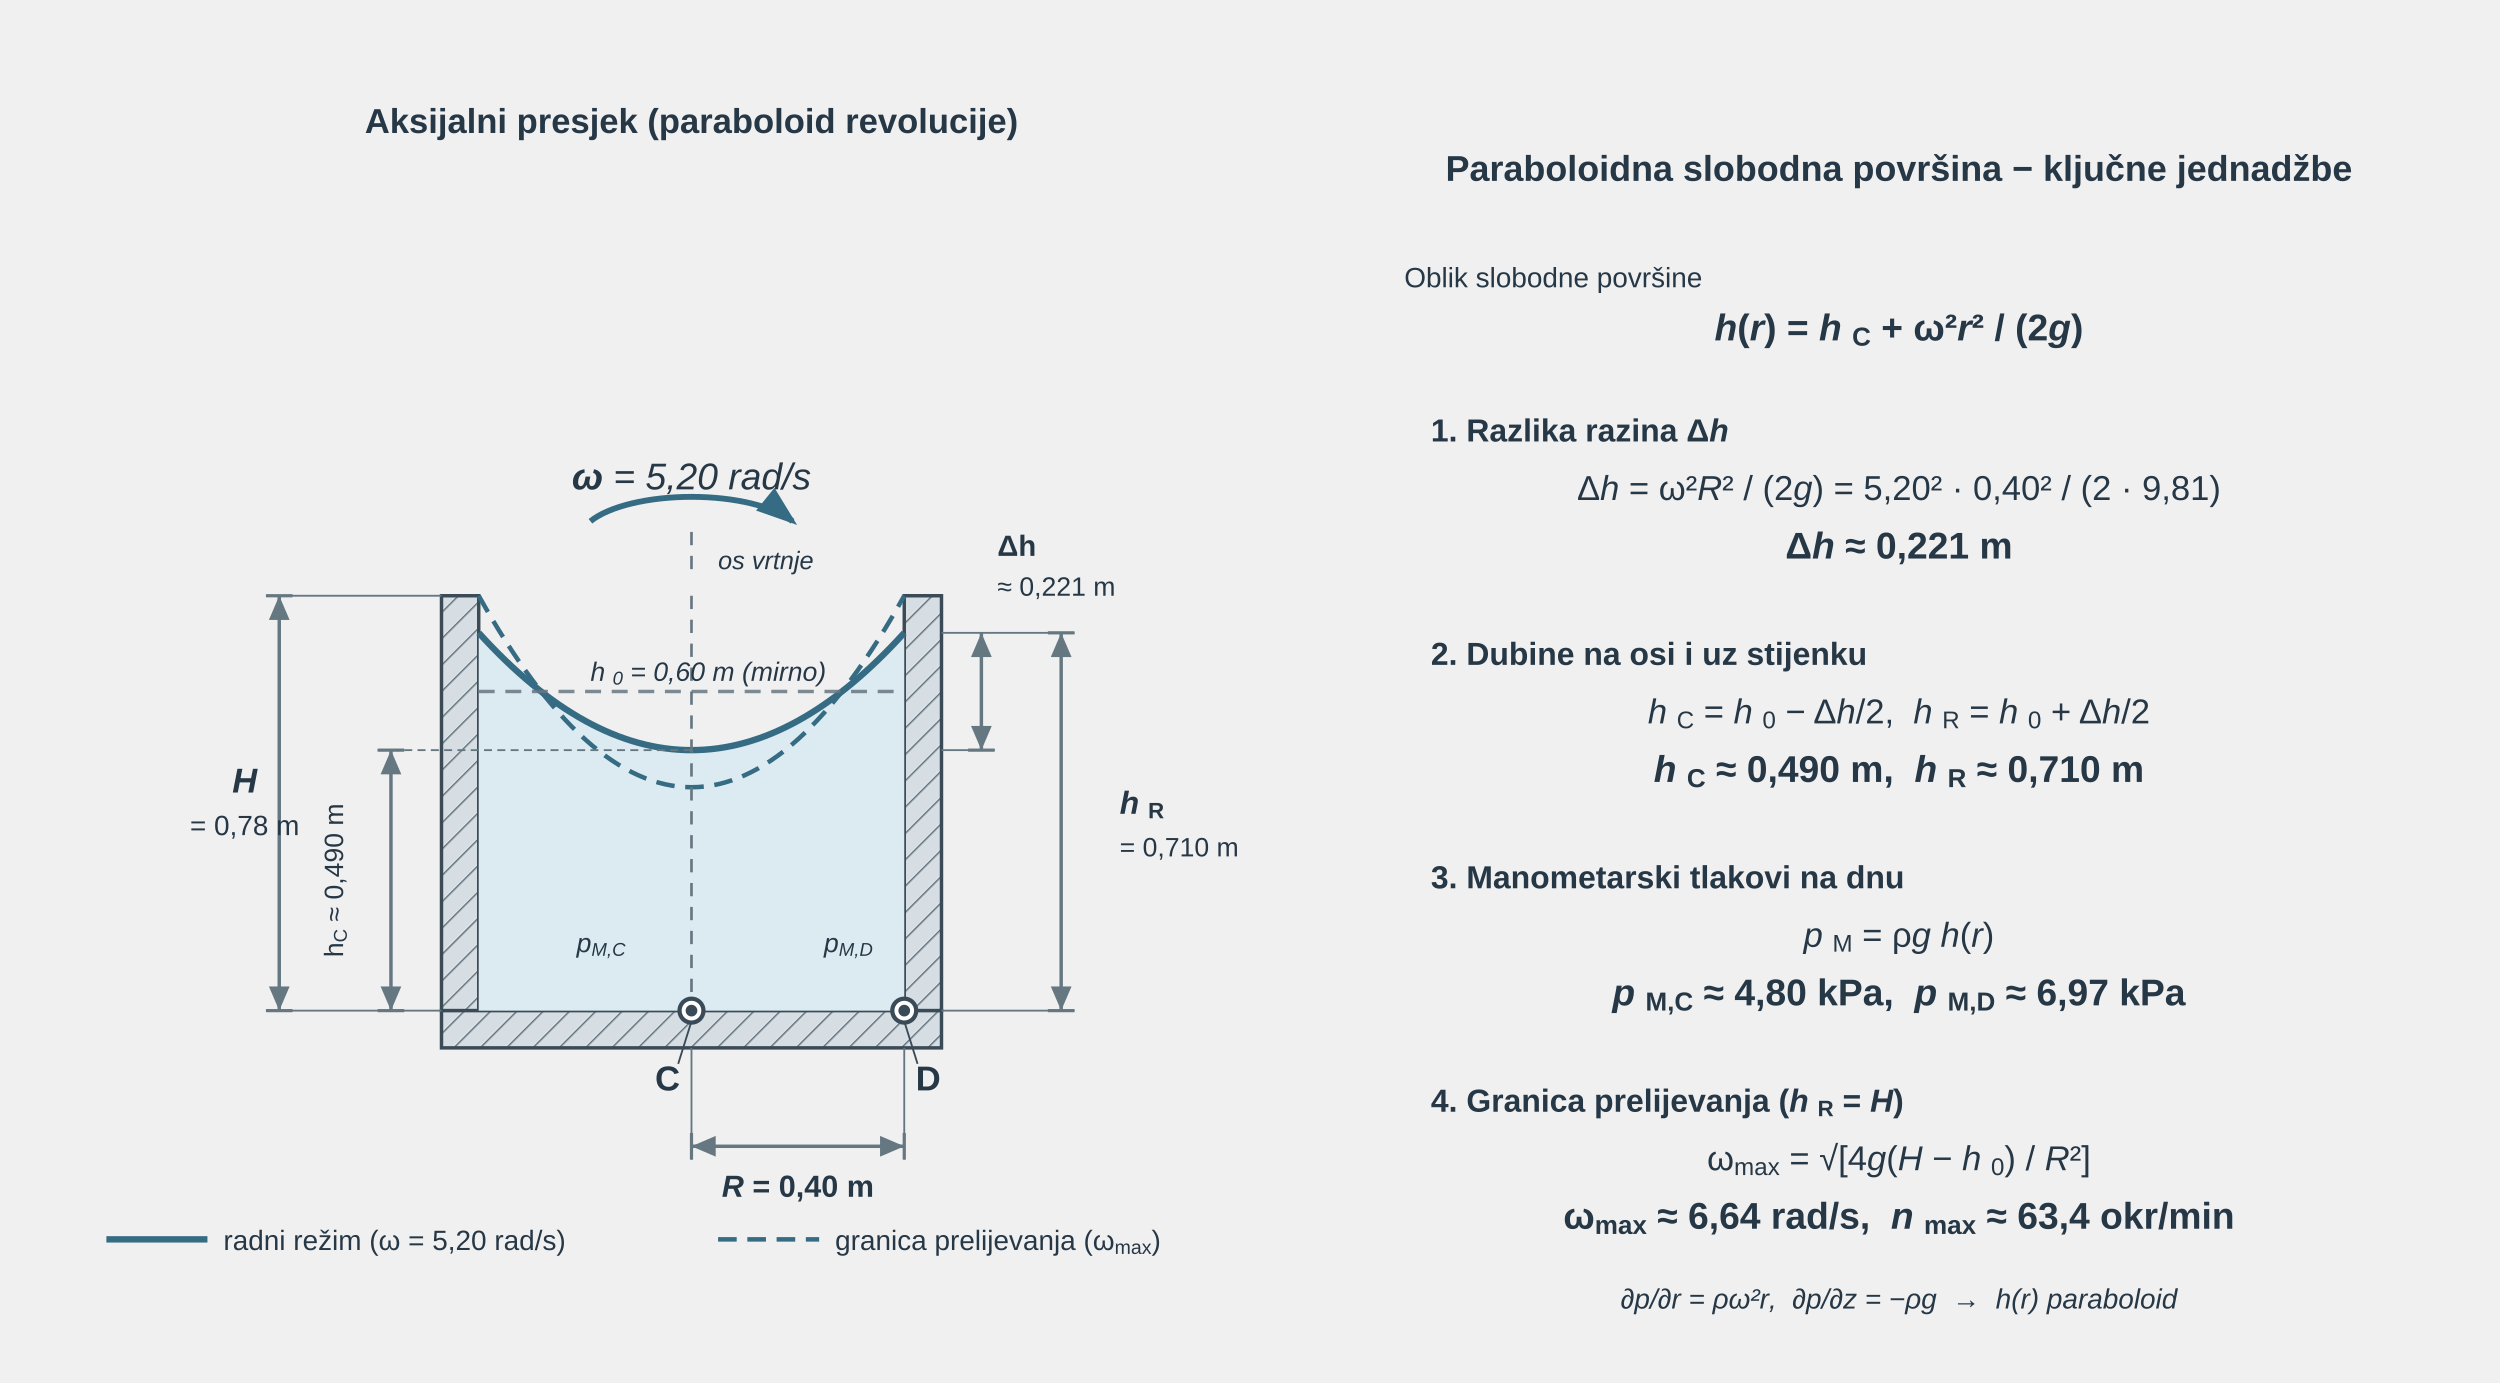
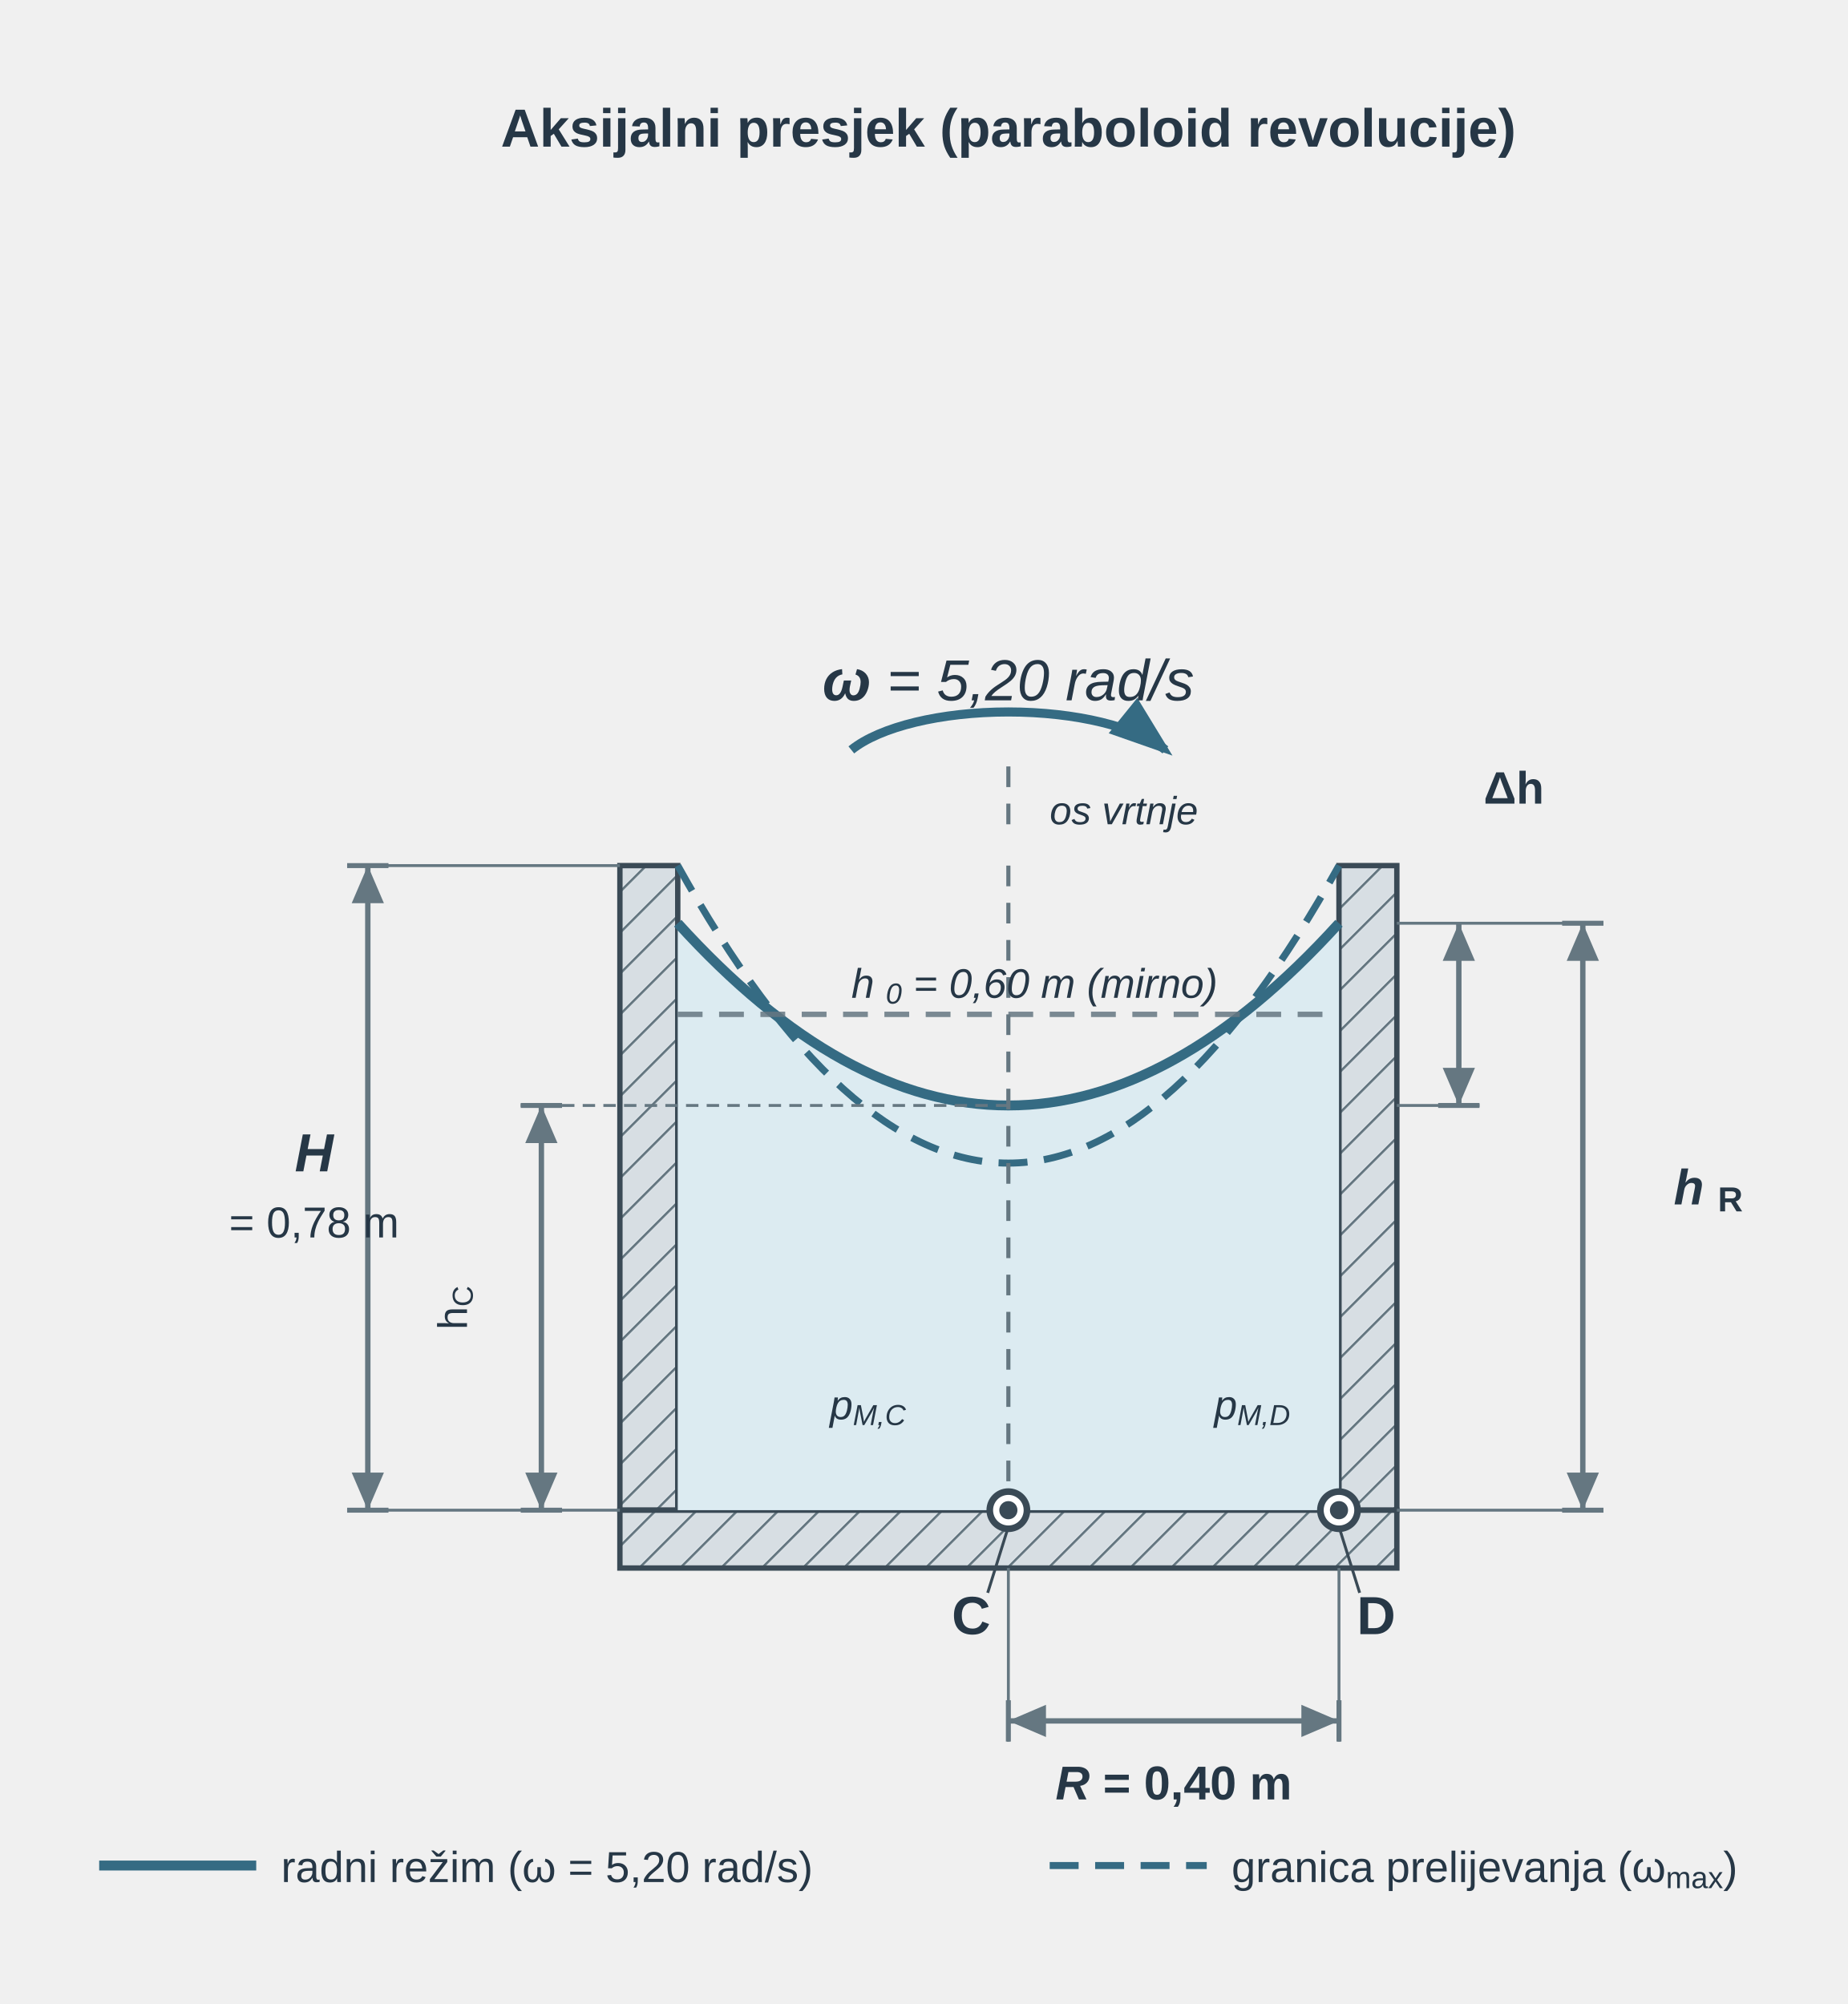
- <svg xmlns="http://www.w3.org/2000/svg" viewBox="0 0 940 520" role="img" aria-labelledby="u04c1rsp_title u04c1rsp_desc" preserveAspectRatio="xMidYMid meet" style="display:block;width:100%;max-width:900px;height:auto;">
+ <svg xmlns="http://www.w3.org/2000/svg" viewBox="0 0 447 485" role="img" aria-labelledby="u04c1rsp_title u04c1rsp_desc" preserveAspectRatio="xMidYMid meet" style="display:block;width:100%;max-width:447px;height:auto;">
  <defs>
    <pattern id="u04c1rsp_hatch" width="7" height="7" patternUnits="userSpaceOnUse" patternTransform="rotate(45)">
      <rect width="7" height="7" fill="#d7dee3" />
      <line x1="0" y1="0" x2="0" y2="7" stroke="#657781" stroke-width="1.1" />
    </pattern>
    <marker id="u04c1rsp_dim" markerWidth="7" markerHeight="6" refX="7" refY="3" orient="auto">
      <path d="M0,0 L0,6 L7,3 z" fill="#657781" />
    </marker>
    <marker id="u04c1rsp_dimL" markerWidth="7" markerHeight="6" refX="7" refY="3" orient="auto-start-reverse">
      <path d="M0,0 L0,6 L7,3 z" fill="#657781" />
    </marker>
    <marker id="u04c1rsp_pr" markerWidth="6" markerHeight="4" refX="5" refY="2" orient="auto">
      <path d="M0,0 L0,4 L6,2 z" fill="#356b83" />
    </marker>
    <marker id="u04c1rsp_om" markerWidth="7" markerHeight="5" refX="6" refY="2.5" orient="auto">
      <path d="M0,0 L0,5 L7,2.5 z" fill="#356b83" />
    </marker>
    <marker id="u04c1rsp_omL" markerWidth="7" markerHeight="5" refX="1" refY="2.5" orient="auto-start-reverse">
      <path d="M0,0 L0,5 L7,2.5 z" fill="#356b83" />
    </marker>
  </defs>
-   <rect x="166" y="224" width="14" height="156" fill="url(#u04c1rsp_hatch)" stroke="#3a4a56" stroke-width="1.3" />
-   <rect x="340" y="224" width="14" height="156" fill="url(#u04c1rsp_hatch)" stroke="#3a4a56" stroke-width="1.3" />
-   <rect x="166" y="380" width="188" height="14" fill="url(#u04c1rsp_hatch)" stroke="#3a4a56" stroke-width="1.3" />
-   <path d="M180 237.949 Q260.0 326.153 340 237.949 L340 380 H180 Z" fill="#dcebf1" />
-   <path d="M180 237.949 Q260.0 326.153 340 237.949" fill="none" stroke="#356b83" stroke-width="2.4" />
-   <path d="M180,224 Q260,368 340,224" fill="none" stroke="#356b83" stroke-width="1.7" stroke-dasharray="7,4" />
-   <line x1="260" y1="200" x2="260" y2="218" stroke="#657781" stroke-width="1" stroke-dasharray="5,4" />
-   <line x1="260" y1="224" x2="260" y2="380" stroke="#657781" stroke-width="1" stroke-dasharray="5,4" />
-   <path d="M222,196 A42,16 0 0 1 298,196" fill="none" stroke="#356b83" stroke-width="2.2" marker-end="url(#u04c1rsp_om)" />
-   <circle cx="260" cy="380" r="4.5" fill="#ffffff" stroke="#3a4a56" stroke-width="1.6" />
-   <circle cx="260" cy="380" r="2.2" fill="#3a4a56" />
-   <circle cx="340" cy="380" r="4.5" fill="#ffffff" stroke="#3a4a56" stroke-width="1.6" />
-   <circle cx="340" cy="380" r="2.2" fill="#3a4a56" />
-   <line x1="260" y1="384" x2="255" y2="400" stroke="#3a4a56" stroke-width="0.7" />
-   <line x1="340" y1="384" x2="345" y2="400" stroke="#3a4a56" stroke-width="0.7" />
-   <line x1="354" y1="282.051" x2="374" y2="282.051" stroke="#657781" stroke-width="0.7" />
-   <line x1="369" y1="237.949" x2="369" y2="282.051" stroke="#657781" stroke-width="1.3" marker-start="url(#u04c1rsp_dimL)" marker-end="url(#u04c1rsp_dim)" />
-   <line x1="364" y1="282.051" x2="374" y2="282.051" stroke="#657781" stroke-width="1.2" />
-   <line x1="40" y1="466" x2="78" y2="466" stroke="#356b83" stroke-width="2.4" />
-   <line x1="270" y1="466" x2="308" y2="466" stroke="#356b83" stroke-width="1.7" stroke-dasharray="7,4" />
-   <line x1="180" y1="260" x2="340" y2="260" stroke="#657781" stroke-width="1.3" stroke-dasharray="6,4" opacity="0.85" />
-   <line x1="166" y1="224" x2="100" y2="224" stroke="#657781" stroke-width="0.7" />
-   <line x1="166" y1="380" x2="100" y2="380" stroke="#657781" stroke-width="0.7" />
-   <line x1="105" y1="224" x2="105" y2="380" stroke="#657781" stroke-width="1.3" marker-start="url(#u04c1rsp_dimL)" marker-end="url(#u04c1rsp_dim)" />
-   <line x1="100" y1="224" x2="110" y2="224" stroke="#657781" stroke-width="1.2" />
-   <line x1="100" y1="380" x2="110" y2="380" stroke="#657781" stroke-width="1.2" />
-   <line x1="260" y1="282.051" x2="142" y2="282.051" stroke="#657781" stroke-width="0.7" stroke-dasharray="3,2" />
-   <line x1="147" y1="282.051" x2="147" y2="380" stroke="#657781" stroke-width="1.3" marker-start="url(#u04c1rsp_dimL)" marker-end="url(#u04c1rsp_dim)" />
-   <line x1="142" y1="282.051" x2="152" y2="282.051" stroke="#657781" stroke-width="1.2" />
-   <line x1="142" y1="380" x2="152" y2="380" stroke="#657781" stroke-width="1.2" />
-   <line x1="354" y1="237.949" x2="404" y2="237.949" stroke="#657781" stroke-width="0.7" />
-   <line x1="354" y1="380" x2="404" y2="380" stroke="#657781" stroke-width="0.7" />
-   <line x1="399" y1="237.949" x2="399" y2="380" stroke="#657781" stroke-width="1.3" marker-start="url(#u04c1rsp_dimL)" marker-end="url(#u04c1rsp_dim)" />
-   <line x1="394" y1="237.949" x2="404" y2="237.949" stroke="#657781" stroke-width="1.2" />
-   <line x1="394" y1="380" x2="404" y2="380" stroke="#657781" stroke-width="1.2" />
-   <line x1="260" y1="394" x2="260" y2="436" stroke="#657781" stroke-width="0.7" />
-   <line x1="340" y1="394" x2="340" y2="436" stroke="#657781" stroke-width="0.7" />
-   <line x1="260" y1="431" x2="340" y2="431" stroke="#657781" stroke-width="1.3" marker-start="url(#u04c1rsp_dimL)" marker-end="url(#u04c1rsp_dim)" />
-   <line x1="260" y1="426" x2="260" y2="436" stroke="#657781" stroke-width="1.2" />
-   <line x1="340" y1="426" x2="340" y2="436" stroke="#657781" stroke-width="1.2" />
-   <text x="260" y="50" font-family="Arial, Liberation Sans, sans-serif" font-size="13" font-weight="700" text-anchor="middle" fill="#263746">Aksijalni presjek (paraboloid revolucije)</text>
-   <text x="270" y="214" font-family="Arial, Liberation Sans, sans-serif" font-size="9.5" font-style="italic" fill="#263746">os vrtnje</text>
-   <text x="260" y="184" font-family="Arial, Liberation Sans, sans-serif" font-size="14" font-style="italic" text-anchor="middle" fill="#263746">
-     <tspan font-weight="700">ω</tspan> = 5,20 rad/s</text>
-   <text x="251" y="410" font-family="Arial, Liberation Sans, sans-serif" font-size="13" font-weight="700" text-anchor="middle" fill="#263746">C</text>
-   <text x="349" y="410" font-family="Arial, Liberation Sans, sans-serif" font-size="13" font-weight="700" text-anchor="middle" fill="#263746">D</text>
-   <text x="226" y="358" font-family="Arial, Liberation Sans, sans-serif" font-size="10" font-style="italic" fill="#263746" text-anchor="middle">p<tspan baseline-shift="sub" font-size="0.7em">M,C</tspan>
-   </text>
-   <text x="319" y="358" font-family="Arial, Liberation Sans, sans-serif" font-size="10" font-style="italic" fill="#263746" text-anchor="middle">p<tspan baseline-shift="sub" font-size="0.7em">M,D</tspan>
-   </text>
-   <text x="375" y="209" font-family="Arial, Liberation Sans, sans-serif" font-size="11" font-weight="700" fill="#263746">Δh</text>
-   <text x="375" y="224" font-family="Arial, Liberation Sans, sans-serif" font-size="10" fill="#263746">≈ 0,221 m</text>
-   <text x="84" y="470" font-family="Arial, Liberation Sans, sans-serif" font-size="10.5" fill="#263746">radni režim (ω = 5,20 rad/s)</text>
-   <text x="314" y="470" font-family="Arial, Liberation Sans, sans-serif" font-size="10.5" fill="#263746">granica prelijevanja (ω<tspan baseline-shift="sub" font-size="0.7em">max</tspan>)</text>
-   <text x="714" y="68" font-family="Arial, Liberation Sans, sans-serif" font-size="13.5" font-weight="700" text-anchor="middle" fill="#263746">Paraboloidna slobodna površina − ključne jednadžbe</text>
-   <text x="528" y="108" font-family="Arial, Liberation Sans, sans-serif" font-size="10.5" fill="#263746">Oblik slobodne površine</text>
-   <text x="714" y="128" font-family="Arial, Liberation Sans, sans-serif" font-size="14" font-weight="700" text-anchor="middle" fill="#263746">
-     <tspan font-style="italic">h</tspan>(<tspan font-style="italic">r</tspan>) = <tspan font-style="italic">h</tspan>
-     <tspan baseline-shift="sub" font-size="0.7em">C</tspan> + ω²<tspan font-style="italic">r</tspan>² / (2<tspan font-style="italic">g</tspan>)</text>
-   <text x="538" y="166" font-family="Arial, Liberation Sans, sans-serif" font-size="12" font-weight="700" fill="#263746">1. Razlika razina Δ<tspan font-style="italic">h</tspan>
-   </text>
-   <text x="714" y="188" font-family="Arial, Liberation Sans, sans-serif" font-size="13" text-anchor="middle" fill="#263746">Δ<tspan font-style="italic">h</tspan> = ω²<tspan font-style="italic">R</tspan>² / (2<tspan font-style="italic">g</tspan>) = 5,20² · 0,40² / (2 · 9,81)</text>
-   <text x="714" y="210" font-family="Arial, Liberation Sans, sans-serif" font-size="14" font-weight="700" text-anchor="middle" fill="#263746">Δ<tspan font-style="italic">h</tspan> ≈ 0,221 m</text>
-   <text x="714" y="272" font-family="Arial, Liberation Sans, sans-serif" font-size="13" text-anchor="middle" fill="#263746">
-     <tspan font-style="italic">h</tspan>
-     <tspan baseline-shift="sub" font-size="0.7em">C</tspan> = <tspan font-style="italic">h</tspan>
-     <tspan baseline-shift="sub" font-size="0.7em">0</tspan> − Δ<tspan font-style="italic">h</tspan>/2,  <tspan font-style="italic">h</tspan>
-     <tspan baseline-shift="sub" font-size="0.7em">R</tspan> = <tspan font-style="italic">h</tspan>
-     <tspan baseline-shift="sub" font-size="0.7em">0</tspan> + Δ<tspan font-style="italic">h</tspan>/2</text>
-   <text x="538" y="334" font-family="Arial, Liberation Sans, sans-serif" font-size="12" font-weight="700" fill="#263746">3. Manometarski tlakovi na dnu</text>
-   <text x="714" y="356" font-family="Arial, Liberation Sans, sans-serif" font-size="13" text-anchor="middle" fill="#263746">
-     <tspan font-style="italic">p</tspan>
-     <tspan baseline-shift="sub" font-size="0.7em">M</tspan> = ρ<tspan font-style="italic">g</tspan>
-     <tspan font-style="italic">h</tspan>(<tspan font-style="italic">r</tspan>)</text>
-   <text x="714" y="378" font-family="Arial, Liberation Sans, sans-serif" font-size="14" font-weight="700" text-anchor="middle" fill="#263746">
-     <tspan font-style="italic">p</tspan>
-     <tspan baseline-shift="sub" font-size="0.7em">M,C</tspan> ≈ 4,80 kPa,  <tspan font-style="italic">p</tspan>
-     <tspan baseline-shift="sub" font-size="0.7em">M,D</tspan> ≈ 6,97 kPa</text>
-   <text x="538" y="418" font-family="Arial, Liberation Sans, sans-serif" font-size="12" font-weight="700" fill="#263746">4. Granica prelijevanja (<tspan font-style="italic">h</tspan>
-     <tspan baseline-shift="sub" font-size="0.7em">R</tspan> = <tspan font-style="italic">H</tspan>)</text>
-   <text x="714" y="440" font-family="Arial, Liberation Sans, sans-serif" font-size="13" text-anchor="middle" fill="#263746">ω<tspan baseline-shift="sub" font-size="0.7em">max</tspan> = √[4<tspan font-style="italic">g</tspan>(<tspan font-style="italic">H</tspan> − <tspan font-style="italic">h</tspan>
-     <tspan baseline-shift="sub" font-size="0.7em">0</tspan>) / <tspan font-style="italic">R</tspan>²]</text>
-   <text x="714" y="462" font-family="Arial, Liberation Sans, sans-serif" font-size="14" font-weight="700" text-anchor="middle" fill="#263746">ω<tspan baseline-shift="sub" font-size="0.7em">max</tspan> ≈ 6,64 rad/s,  <tspan font-style="italic">n</tspan>
-     <tspan baseline-shift="sub" font-size="0.7em">max</tspan> ≈ 63,4 okr/min</text>
-   <text x="714" y="492" font-family="Arial, Liberation Sans, sans-serif" font-size="10.5" font-style="italic" text-anchor="middle" fill="#263746">∂<tspan font-style="italic">p</tspan>/∂<tspan font-style="italic">r</tspan> = ρω²<tspan font-style="italic">r</tspan>,  ∂<tspan font-style="italic">p</tspan>/∂<tspan font-style="italic">z</tspan> = −ρ<tspan font-style="italic">g</tspan>  →  <tspan font-style="italic">h</tspan>(<tspan font-style="italic">r</tspan>) paraboloid</text>
-   <text x="92" y="298" font-family="Arial, Liberation Sans, sans-serif" font-size="13" font-weight="700" text-anchor="middle" fill="#263746">
-     <tspan font-style="italic">H</tspan>
-   </text>
-   <text x="92.0" y="314.0" font-family="Arial, Liberation Sans, sans-serif" font-size="10.5" text-anchor="middle" fill="#263746">= 0,78 m</text>
-   <text x="421" y="306" font-family="Arial, Liberation Sans, sans-serif" font-size="12" font-weight="700" text-anchor="start" fill="#263746">
-     <tspan font-style="italic">h</tspan>
-     <tspan baseline-shift="sub" font-size="0.7em">R</tspan>
-   </text>
-   <text x="421" y="322.0" font-family="Arial, Liberation Sans, sans-serif" font-size="10" text-anchor="start" fill="#263746">= 0,710 m</text>
-   <text x="300" y="450" font-family="Arial, Liberation Sans, sans-serif" font-size="11.5" font-weight="700" text-anchor="middle" fill="#263746">
-     <tspan font-style="italic">R</tspan> = 0,40 m</text>
-   <text x="222" y="256" font-family="Arial, Liberation Sans, sans-serif" font-size="10" font-style="italic" fill="#263746">
-     <tspan font-style="italic">h</tspan>
-     <tspan baseline-shift="sub" font-size="0.7em">0</tspan> = 0,60 m (mirno)</text>
-   <text x="538" y="250" font-family="Arial, Liberation Sans, sans-serif" font-size="12" font-weight="700" fill="#263746">2. Dubine na osi i uz stijenku</text>
-   <text x="714" y="294" font-family="Arial, Liberation Sans, sans-serif" font-size="14" font-weight="700" text-anchor="middle" fill="#263746">
-     <tspan font-style="italic">h</tspan>
-     <tspan baseline-shift="sub" font-size="0.7em">C</tspan> ≈ 0,490 m,  <tspan font-style="italic">h</tspan>
-     <tspan baseline-shift="sub" font-size="0.7em">R</tspan> ≈ 0,710 m</text>
-   <text x="129" y="331" font-family="Arial, Liberation Sans, sans-serif" font-size="10" fill="#263746" text-anchor="middle" transform="rotate(-90 129 331)">h<tspan baseline-shift="sub" font-size="0.7em">C</tspan> ≈ 0,490 m</text>
+   <g id="u04c1rsp_title-scene-1" transform="translate(-16 -14.5108)">
+     <rect x="166" y="224" width="14" height="156" fill="url(#u04c1rsp_hatch)" stroke="#3a4a56" stroke-width="1.3" />
+     <rect x="340" y="224" width="14" height="156" fill="url(#u04c1rsp_hatch)" stroke="#3a4a56" stroke-width="1.3" />
+     <rect x="166" y="380" width="188" height="14" fill="url(#u04c1rsp_hatch)" stroke="#3a4a56" stroke-width="1.3" />
+     <path d="M180 237.949 Q260.0 326.153 340 237.949 L340 380 H180 Z" fill="#dcebf1" />
+     <path d="M180 237.949 Q260.0 326.153 340 237.949" fill="none" stroke="#356b83" stroke-width="2.4" />
+     <path d="M180,224 Q260,368 340,224" fill="none" stroke="#356b83" stroke-width="1.7" stroke-dasharray="7,4" />
+     <line x1="260" y1="200" x2="260" y2="218" stroke="#657781" stroke-width="1" stroke-dasharray="5,4" />
+     <line x1="260" y1="224" x2="260" y2="380" stroke="#657781" stroke-width="1" stroke-dasharray="5,4" />
+     <path d="M222,196 A42,16 0 0 1 298,196" fill="none" stroke="#356b83" stroke-width="2.2" marker-end="url(#u04c1rsp_om)" />
+     <circle cx="260" cy="380" r="4.5" fill="#ffffff" stroke="#3a4a56" stroke-width="1.6" />
+     <circle cx="260" cy="380" r="2.2" fill="#3a4a56" />
+     <circle cx="340" cy="380" r="4.5" fill="#ffffff" stroke="#3a4a56" stroke-width="1.6" />
+     <circle cx="340" cy="380" r="2.2" fill="#3a4a56" />
+     <line x1="260" y1="384" x2="255" y2="400" stroke="#3a4a56" stroke-width="0.7" />
+     <line x1="340" y1="384" x2="345" y2="400" stroke="#3a4a56" stroke-width="0.7" />
+     <line x1="354" y1="282.051" x2="374" y2="282.051" stroke="#657781" stroke-width="0.7" />
+     <line x1="369" y1="237.949" x2="369" y2="282.051" stroke="#657781" stroke-width="1.3" marker-start="url(#u04c1rsp_dimL)" marker-end="url(#u04c1rsp_dim)" />
+     <line x1="364" y1="282.051" x2="374" y2="282.051" stroke="#657781" stroke-width="1.2" />
+     <line x1="40" y1="466" x2="78" y2="466" stroke="#356b83" stroke-width="2.4" />
+     <line x1="270" y1="466" x2="308" y2="466" stroke="#356b83" stroke-width="1.7" stroke-dasharray="7,4" />
+     <line x1="180" y1="260" x2="340" y2="260" stroke="#657781" stroke-width="1.3" stroke-dasharray="6,4" opacity="0.85" />
+     <line x1="166" y1="224" x2="100" y2="224" stroke="#657781" stroke-width="0.7" />
+     <line x1="166" y1="380" x2="100" y2="380" stroke="#657781" stroke-width="0.7" />
+     <line x1="105" y1="224" x2="105" y2="380" stroke="#657781" stroke-width="1.3" marker-start="url(#u04c1rsp_dimL)" marker-end="url(#u04c1rsp_dim)" />
+     <line x1="100" y1="224" x2="110" y2="224" stroke="#657781" stroke-width="1.2" />
+     <line x1="100" y1="380" x2="110" y2="380" stroke="#657781" stroke-width="1.2" />
+     <line x1="260" y1="282.051" x2="142" y2="282.051" stroke="#657781" stroke-width="0.7" stroke-dasharray="3,2" />
+     <line x1="147" y1="282.051" x2="147" y2="380" stroke="#657781" stroke-width="1.3" marker-start="url(#u04c1rsp_dimL)" marker-end="url(#u04c1rsp_dim)" />
+     <line x1="142" y1="282.051" x2="152" y2="282.051" stroke="#657781" stroke-width="1.2" />
+     <line x1="142" y1="380" x2="152" y2="380" stroke="#657781" stroke-width="1.2" />
+     <line x1="354" y1="237.949" x2="404" y2="237.949" stroke="#657781" stroke-width="0.7" />
+     <line x1="354" y1="380" x2="404" y2="380" stroke="#657781" stroke-width="0.7" />
+     <line x1="399" y1="237.949" x2="399" y2="380" stroke="#657781" stroke-width="1.3" marker-start="url(#u04c1rsp_dimL)" marker-end="url(#u04c1rsp_dim)" />
+     <line x1="394" y1="237.949" x2="404" y2="237.949" stroke="#657781" stroke-width="1.2" />
+     <line x1="394" y1="380" x2="404" y2="380" stroke="#657781" stroke-width="1.2" />
+     <line x1="260" y1="394" x2="260" y2="436" stroke="#657781" stroke-width="0.7" />
+     <line x1="340" y1="394" x2="340" y2="436" stroke="#657781" stroke-width="0.7" />
+     <line x1="260" y1="431" x2="340" y2="431" stroke="#657781" stroke-width="1.3" marker-start="url(#u04c1rsp_dimL)" marker-end="url(#u04c1rsp_dim)" />
+     <line x1="260" y1="426" x2="260" y2="436" stroke="#657781" stroke-width="1.2" />
+     <line x1="340" y1="426" x2="340" y2="436" stroke="#657781" stroke-width="1.2" />
+     <text x="260" y="50" font-family="Arial, Liberation Sans, sans-serif" font-size="13" font-weight="700" text-anchor="middle" fill="#263746">Aksijalni presjek (paraboloid revolucije)</text>
+     <text x="270" y="214" font-family="Arial, Liberation Sans, sans-serif" font-size="9.5" font-style="italic" fill="#263746">os vrtnje</text>
+     <text x="260" y="184" font-family="Arial, Liberation Sans, sans-serif" font-size="14" font-style="italic" text-anchor="middle" fill="#263746">
+       <tspan font-weight="700">ω</tspan> = 5,20 rad/s</text>
+     <text x="251" y="410" font-family="Arial, Liberation Sans, sans-serif" font-size="13" font-weight="700" text-anchor="middle" fill="#263746">C</text>
+     <text x="349" y="410" font-family="Arial, Liberation Sans, sans-serif" font-size="13" font-weight="700" text-anchor="middle" fill="#263746">D</text>
+     <text x="226" y="358" font-family="Arial, Liberation Sans, sans-serif" font-size="10" font-style="italic" fill="#263746" text-anchor="middle">p<tspan baseline-shift="sub" font-size="0.7em">M,C</tspan>
+     </text>
+     <text x="319" y="358" font-family="Arial, Liberation Sans, sans-serif" font-size="10" font-style="italic" fill="#263746" text-anchor="middle">p<tspan baseline-shift="sub" font-size="0.7em">M,D</tspan>
+     </text>
+     <text x="375" y="209" font-family="Arial, Liberation Sans, sans-serif" font-size="11" font-weight="700" fill="#263746">Δh</text>
+     <text x="84" y="470" font-family="Arial, Liberation Sans, sans-serif" font-size="10.5" fill="#263746">radni režim (ω = 5,20 rad/s)</text>
+     <text x="314" y="470" font-family="Arial, Liberation Sans, sans-serif" font-size="10.5" fill="#263746">granica prelijevanja (ω<tspan baseline-shift="sub" font-size="0.7em">max</tspan>)</text>
+     <text x="92" y="298" font-family="Arial, Liberation Sans, sans-serif" font-size="13" font-weight="700" text-anchor="middle" fill="#263746">
+       <tspan font-style="italic">H</tspan>
+     </text>
+     <text x="92.0" y="314.0" font-family="Arial, Liberation Sans, sans-serif" font-size="10.5" text-anchor="middle" fill="#263746">= 0,78 m</text>
+     <text x="421" y="306" font-family="Arial, Liberation Sans, sans-serif" font-size="12" font-weight="700" text-anchor="start" fill="#263746">
+       <tspan font-style="italic">h</tspan>
+       <tspan baseline-shift="sub" font-size="0.7em">R</tspan>
+     </text>
+     <text x="300" y="450" font-family="Arial, Liberation Sans, sans-serif" font-size="11.5" font-weight="700" text-anchor="middle" fill="#263746">
+       <tspan font-style="italic">R</tspan> = 0,40 m</text>
+     <text x="222" y="256" font-family="Arial, Liberation Sans, sans-serif" font-size="10" font-style="italic" fill="#263746">
+       <tspan font-style="italic">h</tspan>
+       <tspan baseline-shift="sub" font-size="0.7em">0</tspan> = 0,60 m (mirno)</text>
+     <text x="129" y="331" font-family="Arial, Liberation Sans, sans-serif" font-size="10" fill="#263746" text-anchor="middle" transform="rotate(-90 129 331)">h<tspan baseline-shift="sub" font-size="0.7em">C</tspan>
+     </text>
+   </g>
</svg>
